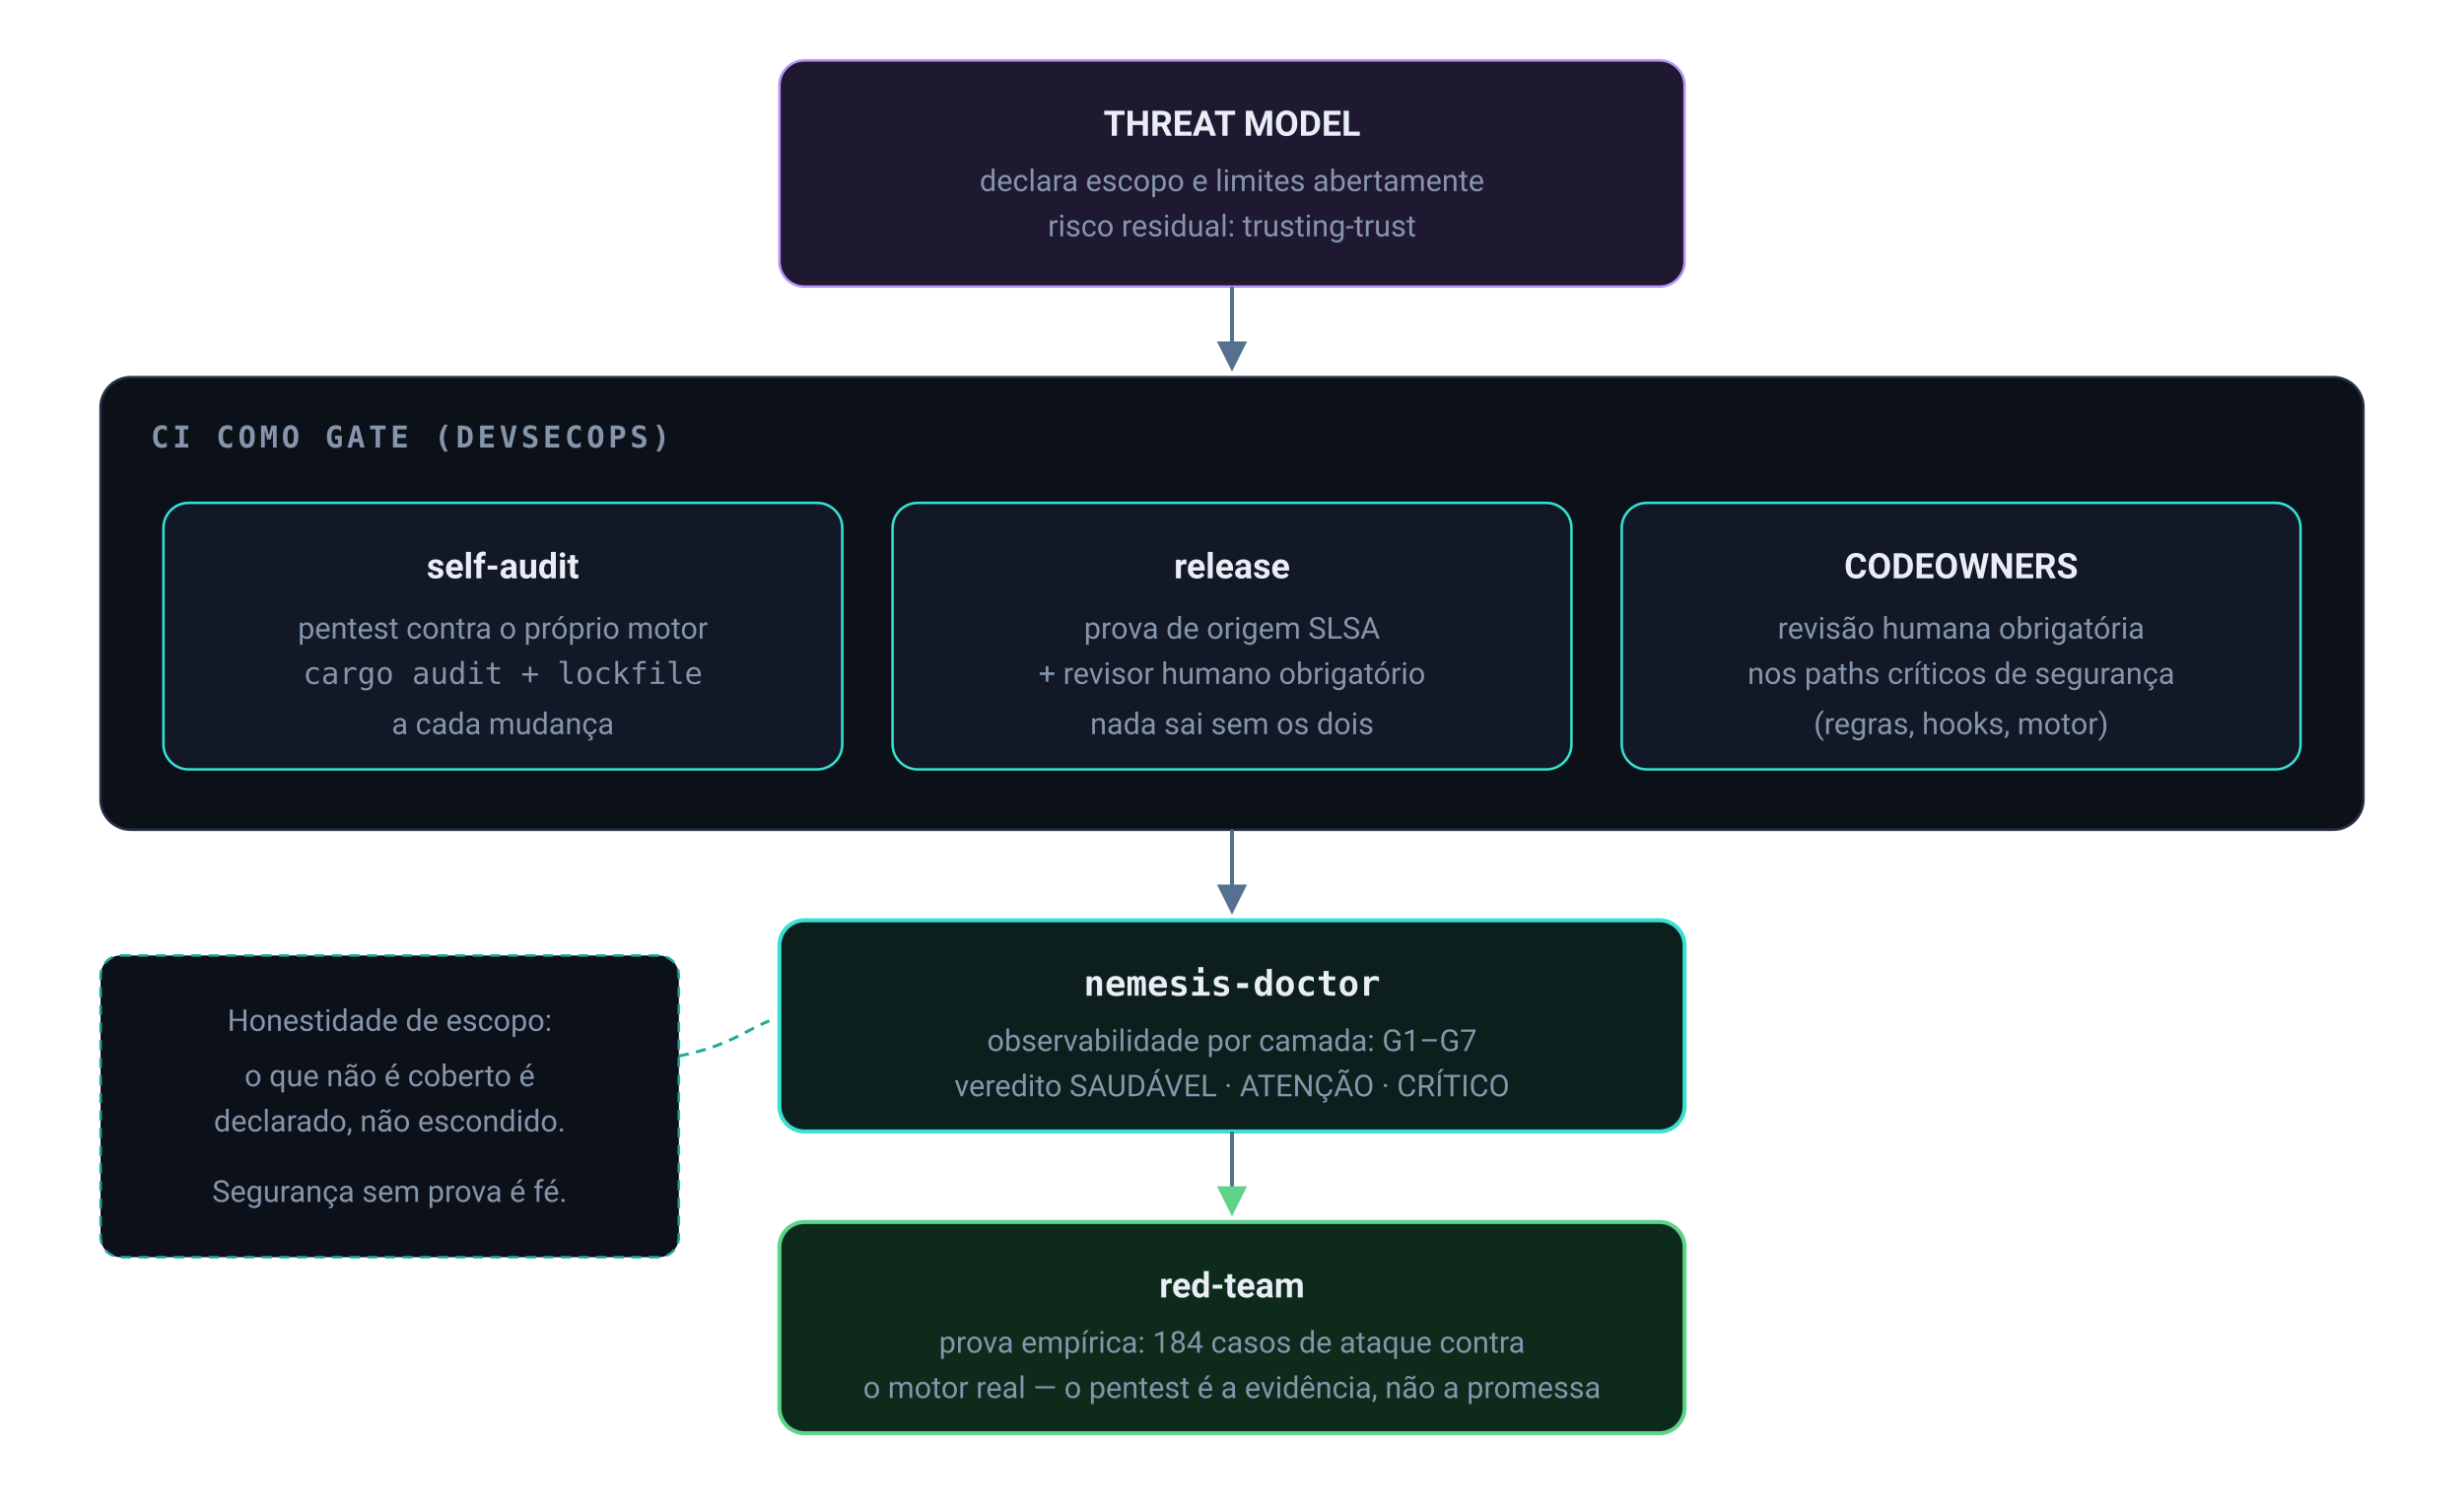
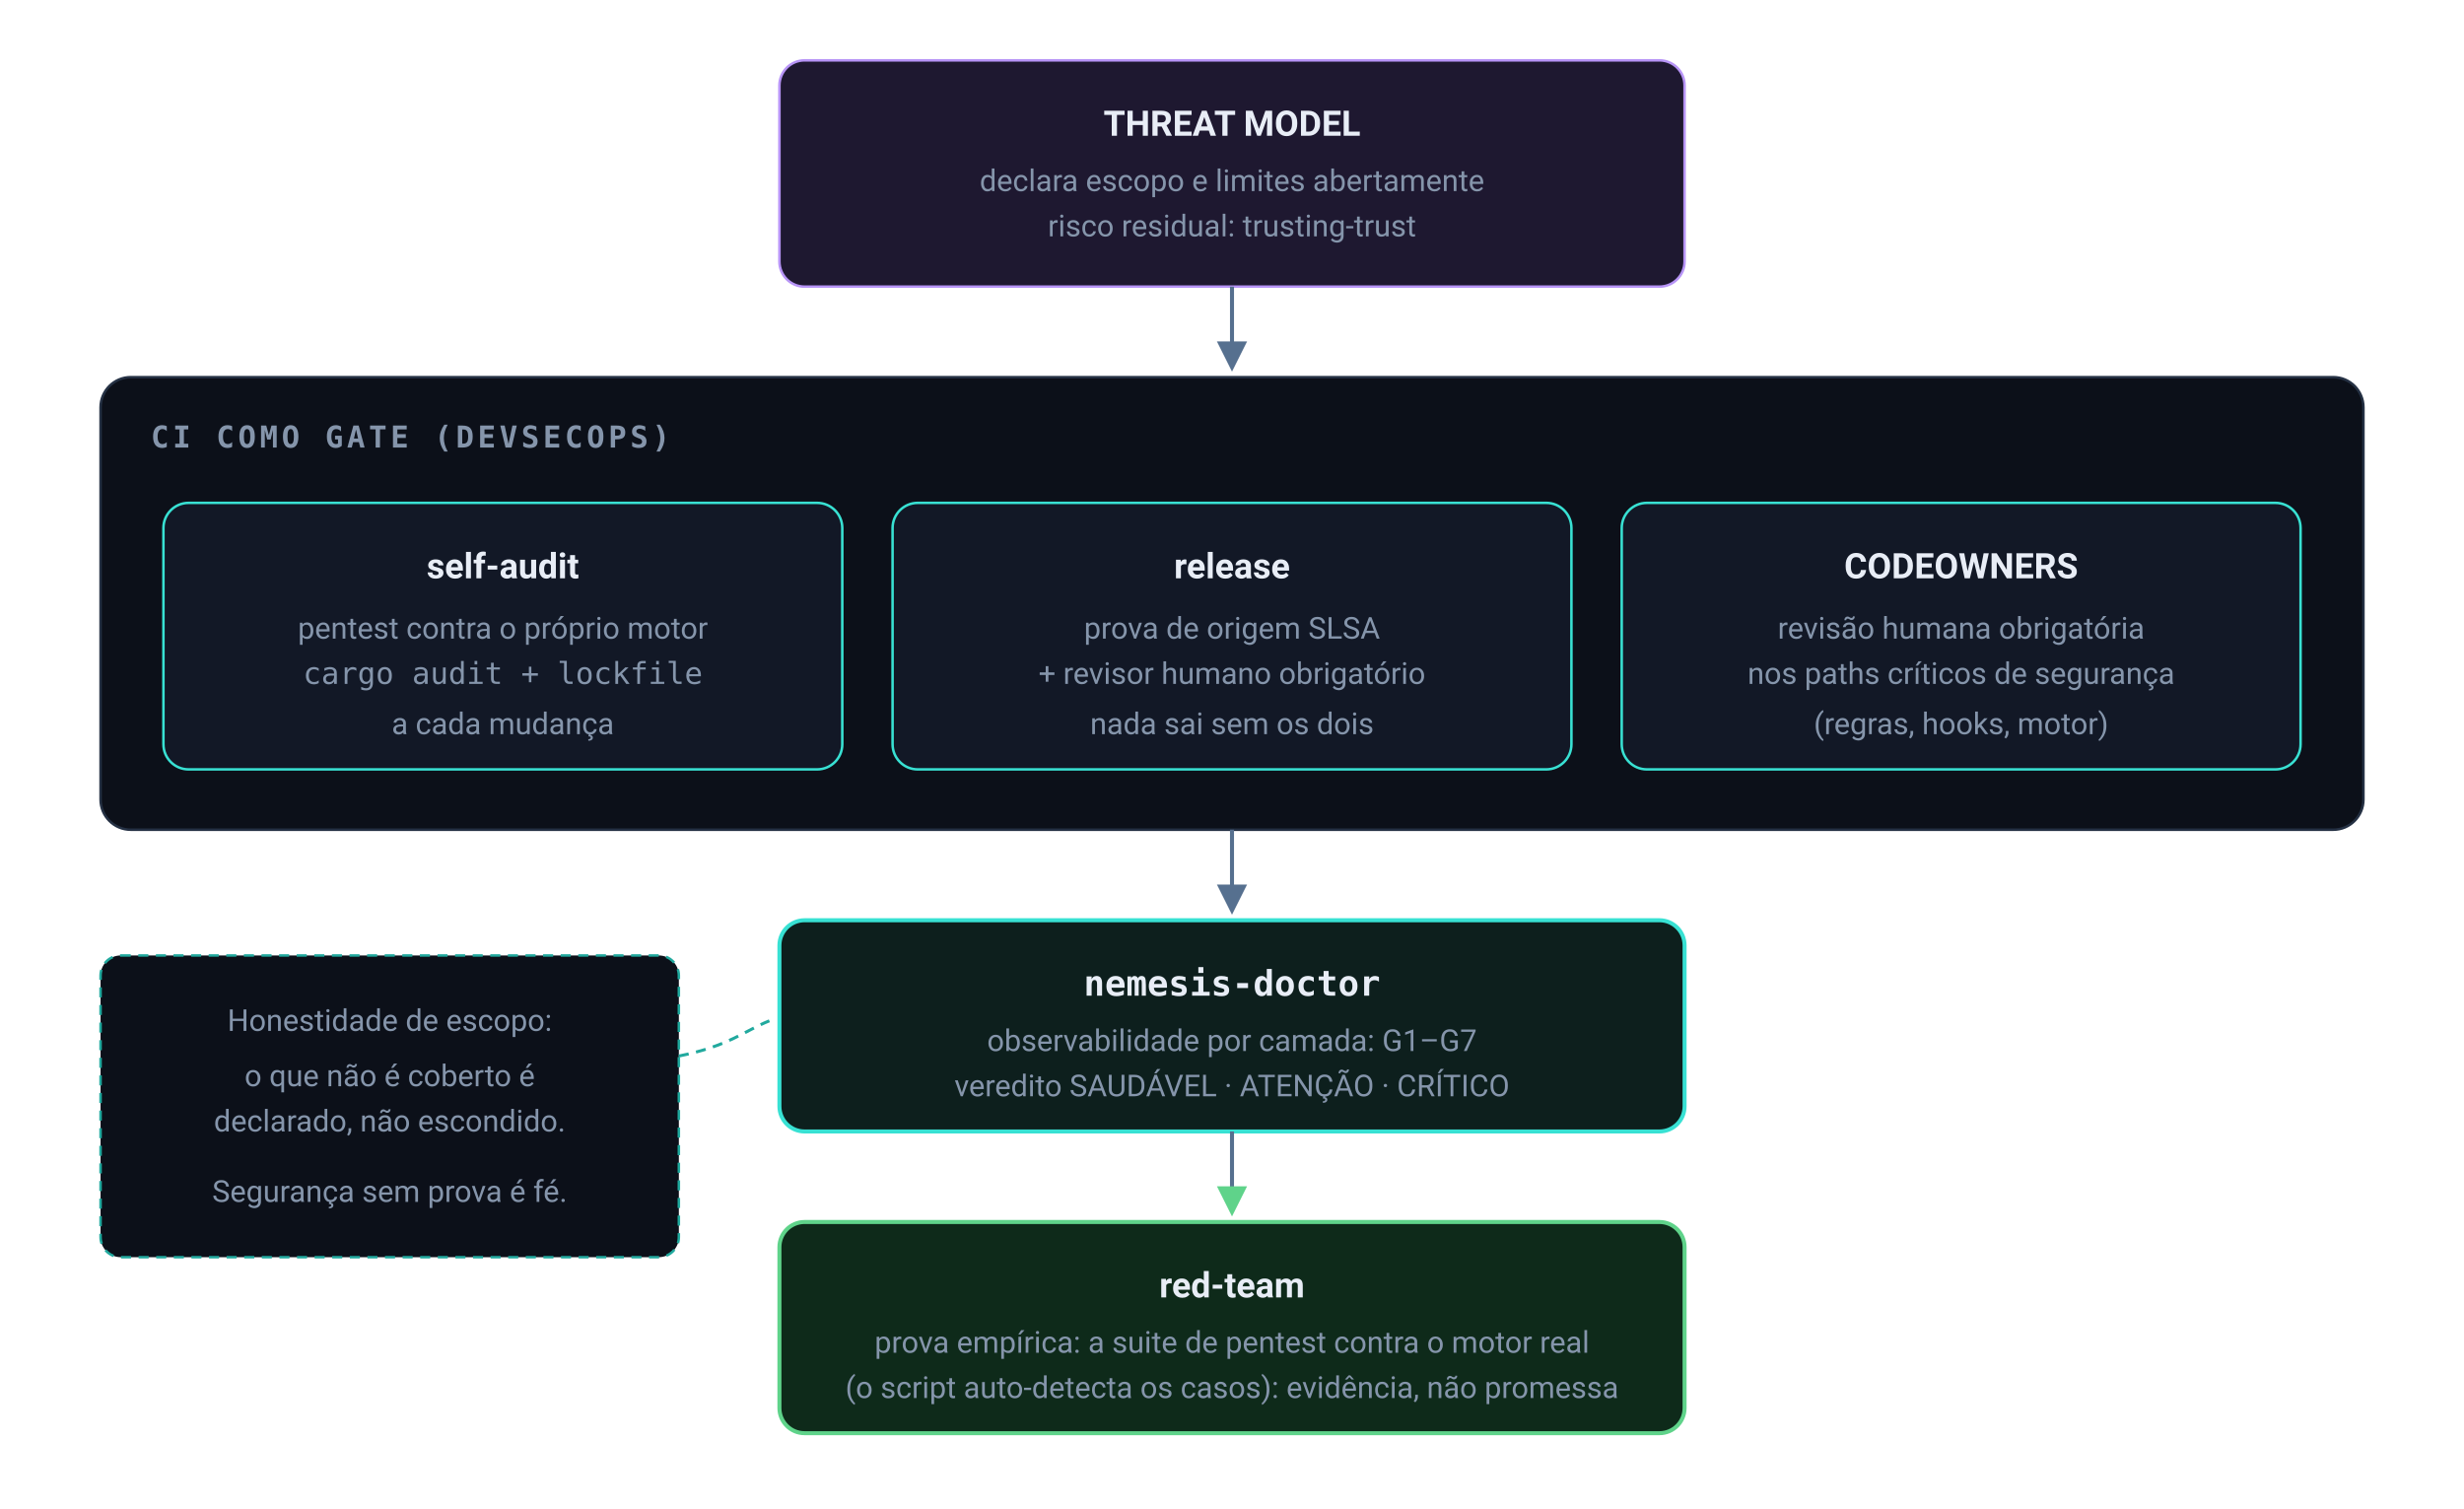
<svg xmlns="http://www.w3.org/2000/svg" viewBox="0 0 980 600" role="img" aria-label="O threat model declara o que protege e os limites (risco residual trusting-trust); o CI vira gate com self-audit, release com revisor e prova de origem SLSA, e CODEOWNERS; o doctor dá observabilidade e o red-team prova que o motor detecta.">
  <defs>
    <marker id="arr10" viewBox="0 0 10 10" refX="8.5" refY="5" markerWidth="7.5" markerHeight="7.5" orient="auto-start-reverse">
      <path d="M0 0L10 5L0 10z" fill="#56708f" />
    </marker>
    <marker id="arr10Ok" viewBox="0 0 10 10" refX="8.5" refY="5" markerWidth="7.5" markerHeight="7.5" orient="auto-start-reverse">
      <path d="M0 0L10 5L0 10z" fill="#5fd38a" />
    </marker>
  </defs>
  <style>
    text{font-family:'Segoe UI',system-ui,-apple-system,Roboto,sans-serif}
    .t{fill:#e8edf6;font-size:14px;font-weight:600}
    .s{fill:#8595ab;font-size:12px}
    .m{font-family:'JetBrains Mono',ui-monospace,Consolas,monospace}
    .edge{stroke:#56708f;stroke-width:1.6;fill:none}
  </style>
  <rect x="310" y="24" width="360" height="90" rx="10" fill="#1e1830" stroke="#b794f6" />
  <text x="490" y="54" text-anchor="middle" class="t" fill="#efe6ff">THREAT MODEL</text>
  <text x="490" y="76" text-anchor="middle" class="s" fill="#b9a8dc">declara escopo e limites abertamente</text>
  <text x="490" y="94" text-anchor="middle" class="s" fill="#b9a8dc">risco residual: trusting-trust</text>
  <path class="edge" d="M490 114 V146" marker-end="url(#arr10)" />
  <rect x="40" y="150" width="900" height="180" rx="12" fill="#0c1019" stroke="#243043" />
  <text x="60" y="178" class="s m" fill="#38e1d3" font-weight="700" letter-spacing=".12em">CI COMO GATE (DEVSECOPS)</text>
  <rect x="65" y="200" width="270" height="106" rx="10" fill="#121826" stroke="#38e1d3" />
  <text x="200" y="230" text-anchor="middle" class="t">self-audit</text>
  <text x="200" y="254" text-anchor="middle" class="s">pentest contra o próprio motor</text>
  <text x="200" y="272" text-anchor="middle" class="s m" fill="#38e1d3">cargo audit + lockfile</text>
  <text x="200" y="292" text-anchor="middle" class="s">a cada mudança</text>
  <rect x="355" y="200" width="270" height="106" rx="10" fill="#121826" stroke="#38e1d3" />
  <text x="490" y="230" text-anchor="middle" class="t">release</text>
  <text x="490" y="254" text-anchor="middle" class="s">prova de origem SLSA</text>
  <text x="490" y="272" text-anchor="middle" class="s">+ revisor humano obrigatório</text>
  <text x="490" y="292" text-anchor="middle" class="s">nada sai sem os dois</text>
  <rect x="645" y="200" width="270" height="106" rx="10" fill="#121826" stroke="#38e1d3" />
  <text x="780" y="230" text-anchor="middle" class="t">CODEOWNERS</text>
  <text x="780" y="254" text-anchor="middle" class="s">revisão humana obrigatória</text>
  <text x="780" y="272" text-anchor="middle" class="s">nos paths críticos de segurança</text>
  <text x="780" y="292" text-anchor="middle" class="s">(regras, hooks, motor)</text>
  <path class="edge" d="M490 330 V362" marker-end="url(#arr10)" />
  <rect x="310" y="366" width="360" height="84" rx="10" fill="#0d1f1d" stroke="#38e1d3" stroke-width="1.6" />
  <text x="490" y="396" text-anchor="middle" class="t m" fill="#38e1d3">nemesis-doctor</text>
  <text x="490" y="418" text-anchor="middle" class="s">observabilidade por camada: G1–G7</text>
  <text x="490" y="436" text-anchor="middle" class="s">veredito SAUDÁVEL · ATENÇÃO · CRÍTICO</text>
  <path class="edge" d="M490 450 V482" stroke="#5fd38a" marker-end="url(#arr10Ok)" />
  <rect x="310" y="486" width="360" height="84" rx="10" fill="#0e2a1a" stroke="#5fd38a" stroke-width="1.6" />
  <text x="490" y="516" text-anchor="middle" class="t" fill="#d7ffe6">red-team</text>
-   <text x="490" y="538" text-anchor="middle" class="s" fill="#9fd8b4">prova empírica: 184 casos de ataque contra</text>
-   <text x="490" y="556" text-anchor="middle" class="s" fill="#9fd8b4">o motor real — o pentest é a evidência, não a promessa</text>
+   <text x="490" y="538" text-anchor="middle" class="s" fill="#9fd8b4">prova empírica: a suite de pentest contra o motor real</text>
+   <text x="490" y="556" text-anchor="middle" class="s" fill="#9fd8b4">(o script auto-detecta os casos): evidência, não promessa</text>
  <rect x="40" y="380" width="230" height="120" rx="8" fill="#0c1019" stroke="#21a99e" stroke-dasharray="4 3" />
  <text x="155" y="410" text-anchor="middle" class="s" fill="#b8c4d6">Honestidade de escopo:</text>
  <text x="155" y="432" text-anchor="middle" class="s" fill="#b8c4d6">o que não é coberto é</text>
  <text x="155" y="450" text-anchor="middle" class="s" fill="#b8c4d6">declarado, não escondido.</text>
  <text x="155" y="478" text-anchor="middle" class="s" fill="#b8c4d6">Segurança sem prova é fé.</text>
  <path d="M270 420 C290 416 296 410 306 406" fill="none" stroke="#21a99e" stroke-width="1.2" stroke-dasharray="4 3" />
</svg>
